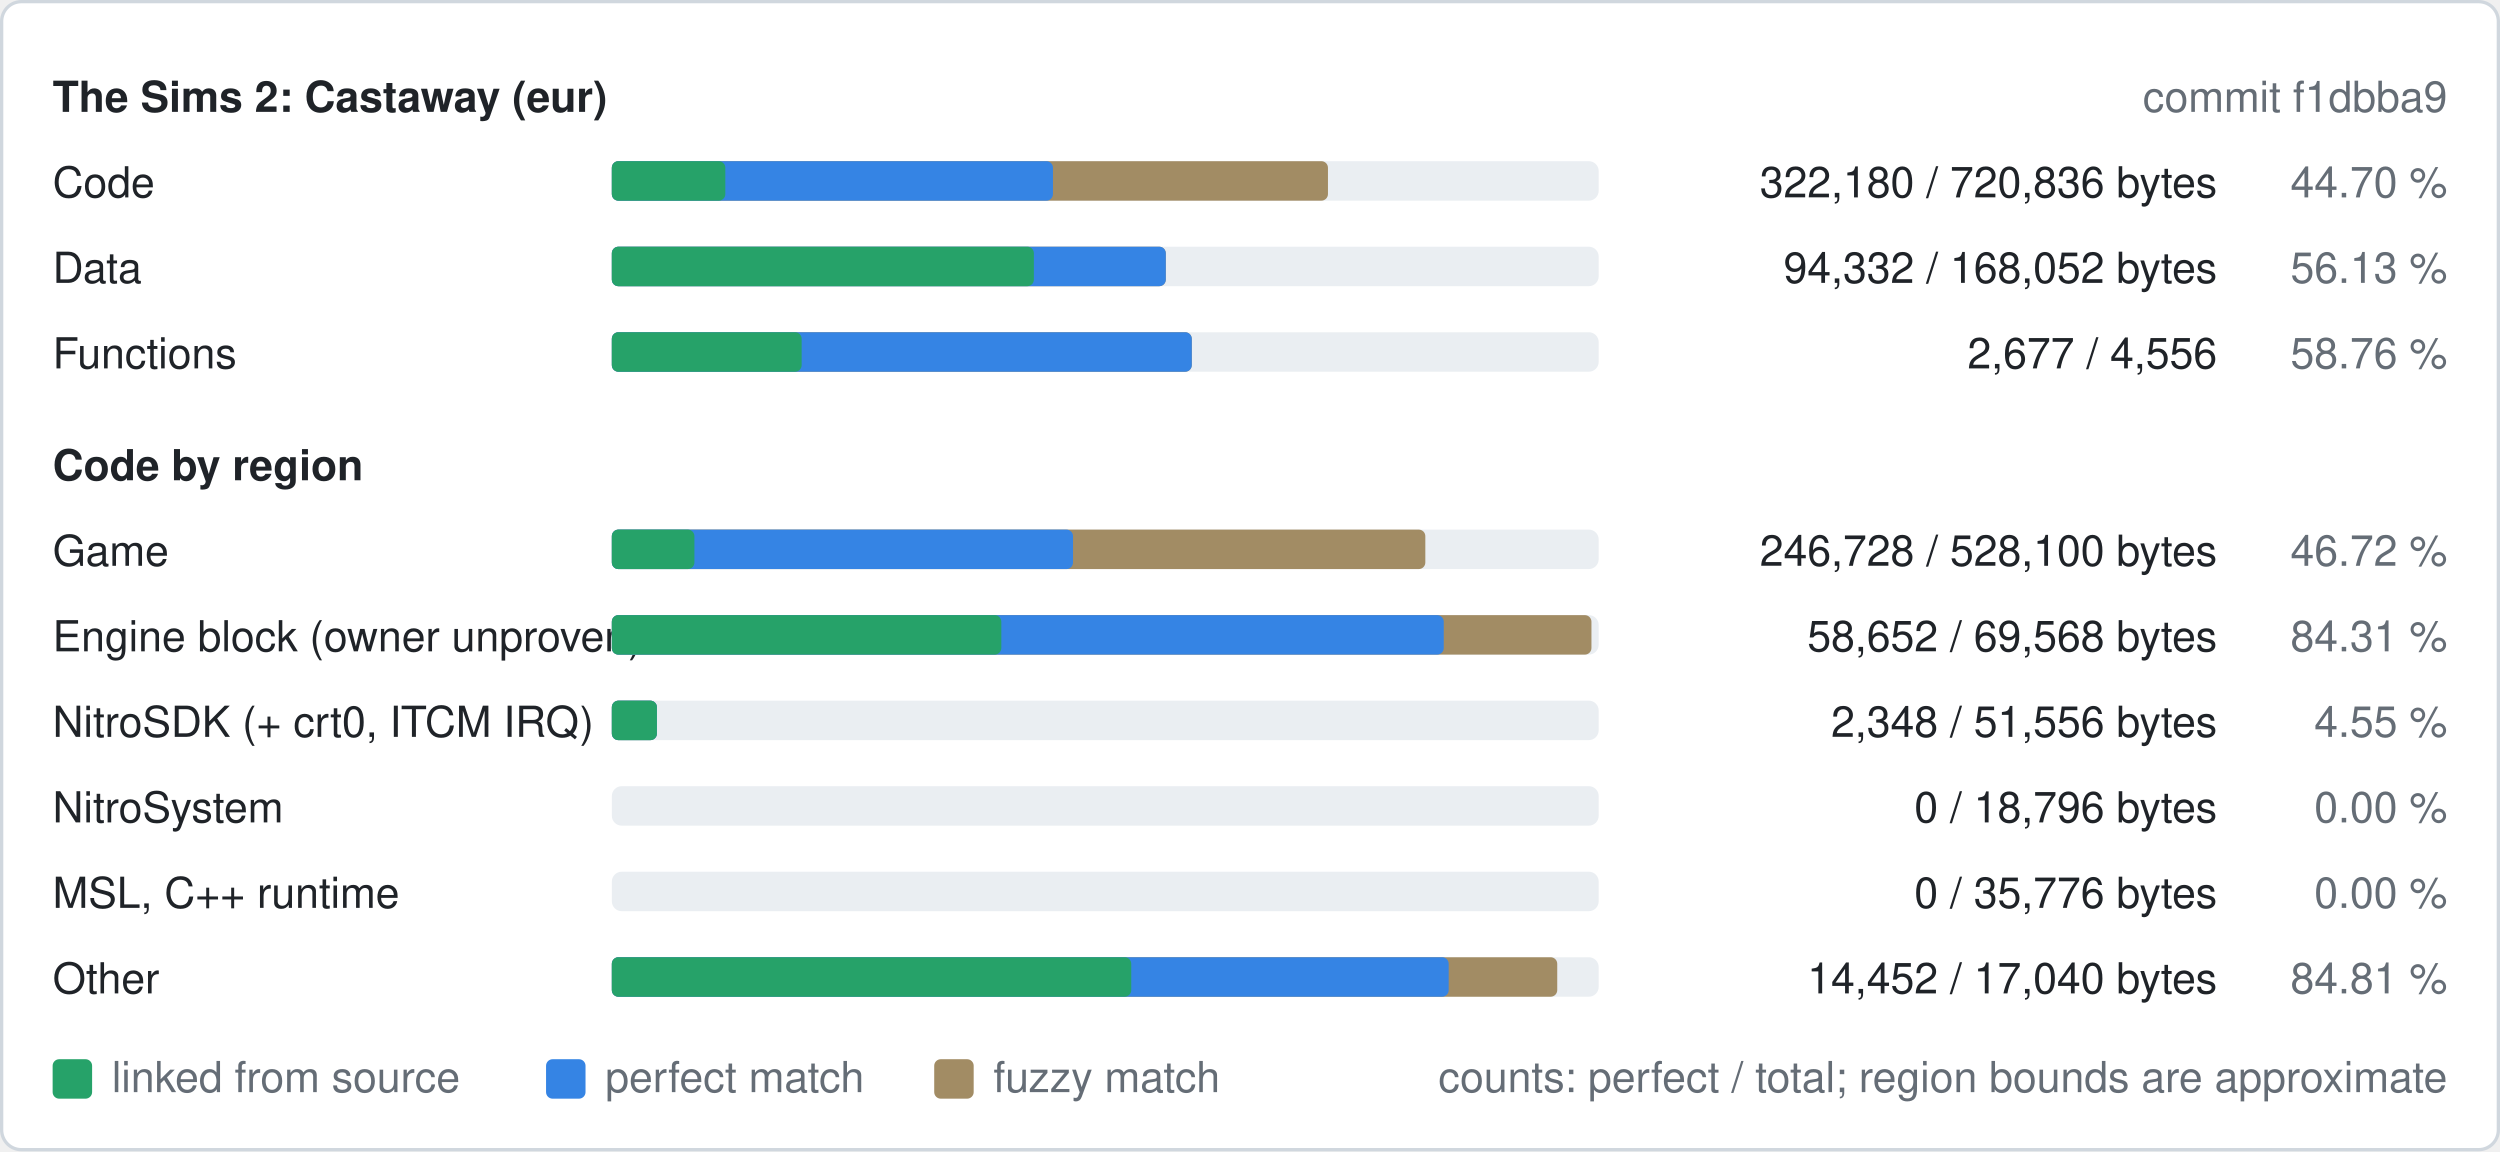
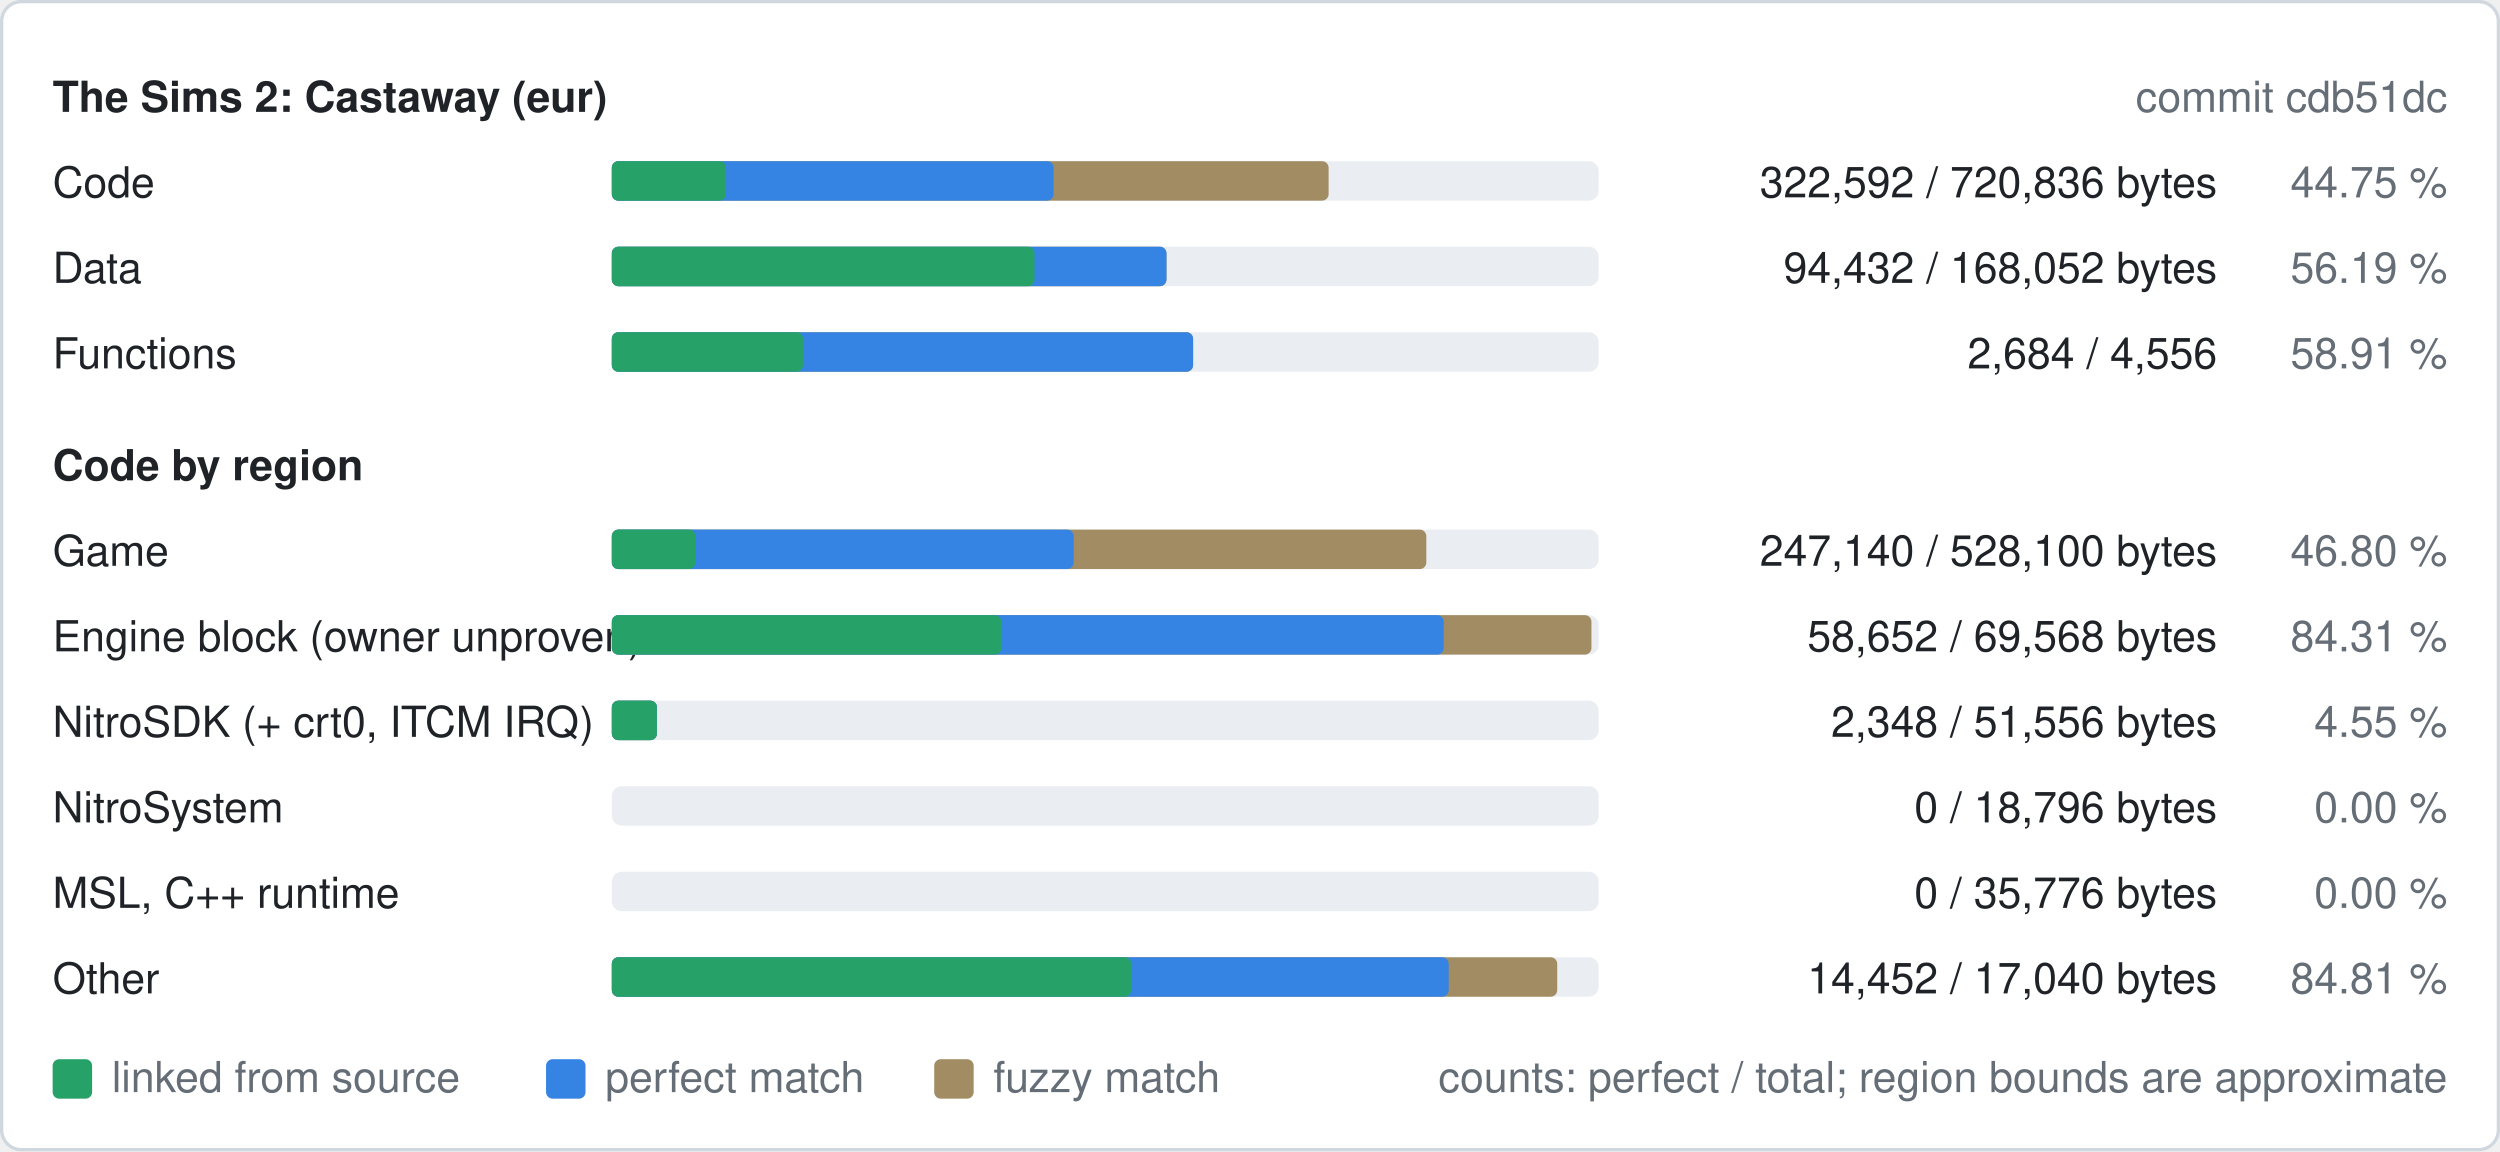
<svg xmlns="http://www.w3.org/2000/svg" width="760" height="350" viewBox="0 0 760 350" role="img" aria-label="Decompilation progress of eur">
  <style>
text{font-family:-apple-system,BlinkMacSystemFont,"Segoe UI",Helvetica,Arial,sans-serif;font-size:13px}
.b{font-weight:600}
.bg{fill:#ffffff;stroke:#d0d7de}.t{fill:#1f2328}.m{fill:#656d76}.track{fill:#eaeef2}.fuzzy{fill:#a28c64}.perfect{fill:#3584e4}.linked{fill:#26a269}
@media (prefers-color-scheme: dark){.bg{fill:#0d1117;stroke:#30363d}.t{fill:#e6edf3}.m{fill:#8d96a0}.track{fill:#21262d}.fuzzy{fill:#a28c64}.perfect{fill:#3584e4}.linked{fill:#2ec27e}}
</style>
  <rect class="bg" x="0.5" y="0.5" width="759" height="349" rx="6" />
  <text class="t b" x="16" y="34">The Sims 2: Castaway (eur)</text>
-   <text class="m" x="744" y="34" text-anchor="end">commit f1dbba9</text>
+   <text class="m" x="744" y="34" text-anchor="end">commit cdb51dc</text>
  <text class="t" x="16" y="60">Code</text>
  <rect class="track" x="186" y="49" width="300" height="12" rx="3" />
-   <rect class="fuzzy" x="186" y="49" width="217.7" height="12" rx="2" />
-   <rect class="perfect" x="186" y="49" width="134.1" height="12" rx="2" />
-   <rect class="linked" x="186" y="49" width="34.5" height="12" rx="2" />
-   <text class="t" x="674" y="60" text-anchor="end">322,180 / 720,836 bytes</text>
-   <text class="m" x="744" y="60" text-anchor="end">44.70 %</text>
+   <rect class="fuzzy" x="186" y="49" width="217.9" height="12" rx="2" />
+   <rect class="perfect" x="186" y="49" width="134.3" height="12" rx="2" />
+   <rect class="linked" x="186" y="49" width="34.7" height="12" rx="2" />
+   <text class="t" x="674" y="60" text-anchor="end">322,592 / 720,836 bytes</text>
+   <text class="m" x="744" y="60" text-anchor="end">44.75 %</text>
  <text class="t" x="16" y="86">Data</text>
  <rect class="track" x="186" y="75" width="300" height="12" rx="3" />
-   <rect class="fuzzy" x="186" y="75" width="168.4" height="12" rx="2" />
-   <rect class="perfect" x="186" y="75" width="168.4" height="12" rx="2" />
-   <rect class="linked" x="186" y="75" width="128.3" height="12" rx="2" />
-   <text class="t" x="674" y="86" text-anchor="end">94,332 / 168,052 bytes</text>
-   <text class="m" x="744" y="86" text-anchor="end">56.13 %</text>
+   <rect class="fuzzy" x="186" y="75" width="168.6" height="12" rx="2" />
+   <rect class="perfect" x="186" y="75" width="168.6" height="12" rx="2" />
+   <rect class="linked" x="186" y="75" width="128.5" height="12" rx="2" />
+   <text class="t" x="674" y="86" text-anchor="end">94,432 / 168,052 bytes</text>
+   <text class="m" x="744" y="86" text-anchor="end">56.19 %</text>
  <text class="t" x="16" y="112">Functions</text>
  <rect class="track" x="186" y="101" width="300" height="12" rx="3" />
-   <rect class="fuzzy" x="186" y="101" width="176.3" height="12" rx="2" />
-   <rect class="perfect" x="186" y="101" width="176.3" height="12" rx="2" />
-   <rect class="linked" x="186" y="101" width="57.7" height="12" rx="2" />
-   <text class="t" x="674" y="112" text-anchor="end">2,677 / 4,556</text>
-   <text class="m" x="744" y="112" text-anchor="end">58.76 %</text>
+   <rect class="fuzzy" x="186" y="101" width="176.7" height="12" rx="2" />
+   <rect class="perfect" x="186" y="101" width="176.7" height="12" rx="2" />
+   <rect class="linked" x="186" y="101" width="58.1" height="12" rx="2" />
+   <text class="t" x="674" y="112" text-anchor="end">2,684 / 4,556</text>
+   <text class="m" x="744" y="112" text-anchor="end">58.91 %</text>
  <text class="t b" x="16" y="146">Code by region</text>
  <text class="t" x="16" y="172">Game</text>
  <rect class="track" x="186" y="161" width="300" height="12" rx="3" />
-   <rect class="fuzzy" x="186" y="161" width="247.3" height="12" rx="2" />
-   <rect class="perfect" x="186" y="161" width="140.2" height="12" rx="2" />
-   <rect class="linked" x="186" y="161" width="25.1" height="12" rx="2" />
-   <text class="t" x="674" y="172" text-anchor="end">246,728 / 528,100 bytes</text>
-   <text class="m" x="744" y="172" text-anchor="end">46.72 %</text>
+   <rect class="fuzzy" x="186" y="161" width="247.6" height="12" rx="2" />
+   <rect class="perfect" x="186" y="161" width="140.4" height="12" rx="2" />
+   <rect class="linked" x="186" y="161" width="25.4" height="12" rx="2" />
+   <text class="t" x="674" y="172" text-anchor="end">247,140 / 528,100 bytes</text>
+   <text class="m" x="744" y="172" text-anchor="end">46.80 %</text>
  <text class="t" x="16" y="198">Engine block (owner unproven)</text>
  <rect class="track" x="186" y="187" width="300" height="12" rx="3" />
  <rect class="fuzzy" x="186" y="187" width="297.8" height="12" rx="2" />
  <rect class="perfect" x="186" y="187" width="252.9" height="12" rx="2" />
  <rect class="linked" x="186" y="187" width="118.4" height="12" rx="2" />
  <text class="t" x="674" y="198" text-anchor="end">58,652 / 69,568 bytes</text>
  <text class="m" x="744" y="198" text-anchor="end">84.31 %</text>
  <text class="t" x="16" y="224">NitroSDK (+ crt0, ITCM IRQ)</text>
  <rect class="track" x="186" y="213" width="300" height="12" rx="3" />
  <rect class="fuzzy" x="186" y="213" width="13.7" height="12" rx="2" />
  <rect class="perfect" x="186" y="213" width="13.7" height="12" rx="2" />
  <rect class="linked" x="186" y="213" width="13.7" height="12" rx="2" />
  <text class="t" x="674" y="224" text-anchor="end">2,348 / 51,556 bytes</text>
  <text class="m" x="744" y="224" text-anchor="end">4.55 %</text>
  <text class="t" x="16" y="250">NitroSystem</text>
  <rect class="track" x="186" y="239" width="300" height="12" rx="3" />
  <text class="t" x="674" y="250" text-anchor="end">0 / 18,796 bytes</text>
  <text class="m" x="744" y="250" text-anchor="end">0.00 %</text>
  <text class="t" x="16" y="276">MSL, C++ runtime</text>
  <rect class="track" x="186" y="265" width="300" height="12" rx="3" />
  <text class="t" x="674" y="276" text-anchor="end">0 / 35,776 bytes</text>
  <text class="m" x="744" y="276" text-anchor="end">0.00 %</text>
  <text class="t" x="16" y="302">Other</text>
  <rect class="track" x="186" y="291" width="300" height="12" rx="3" />
  <rect class="fuzzy" x="186" y="291" width="287.4" height="12" rx="2" />
  <rect class="perfect" x="186" y="291" width="254.4" height="12" rx="2" />
  <rect class="linked" x="186" y="291" width="157.9" height="12" rx="2" />
  <text class="t" x="674" y="302" text-anchor="end">14,452 / 17,040 bytes</text>
  <text class="m" x="744" y="302" text-anchor="end">84.81 %</text>
  <rect class="linked" x="16" y="322" width="12" height="12" rx="2" />
  <text class="m" x="34" y="332">linked from source</text>
  <rect class="perfect" x="166" y="322" width="12" height="12" rx="2" />
  <text class="m" x="184" y="332">perfect match</text>
  <rect class="fuzzy" x="284" y="322" width="12" height="12" rx="2" />
  <text class="m" x="302" y="332">fuzzy match</text>
  <text class="m" x="744" y="332" text-anchor="end">counts: perfect / total; region bounds are approximate</text>
</svg>
